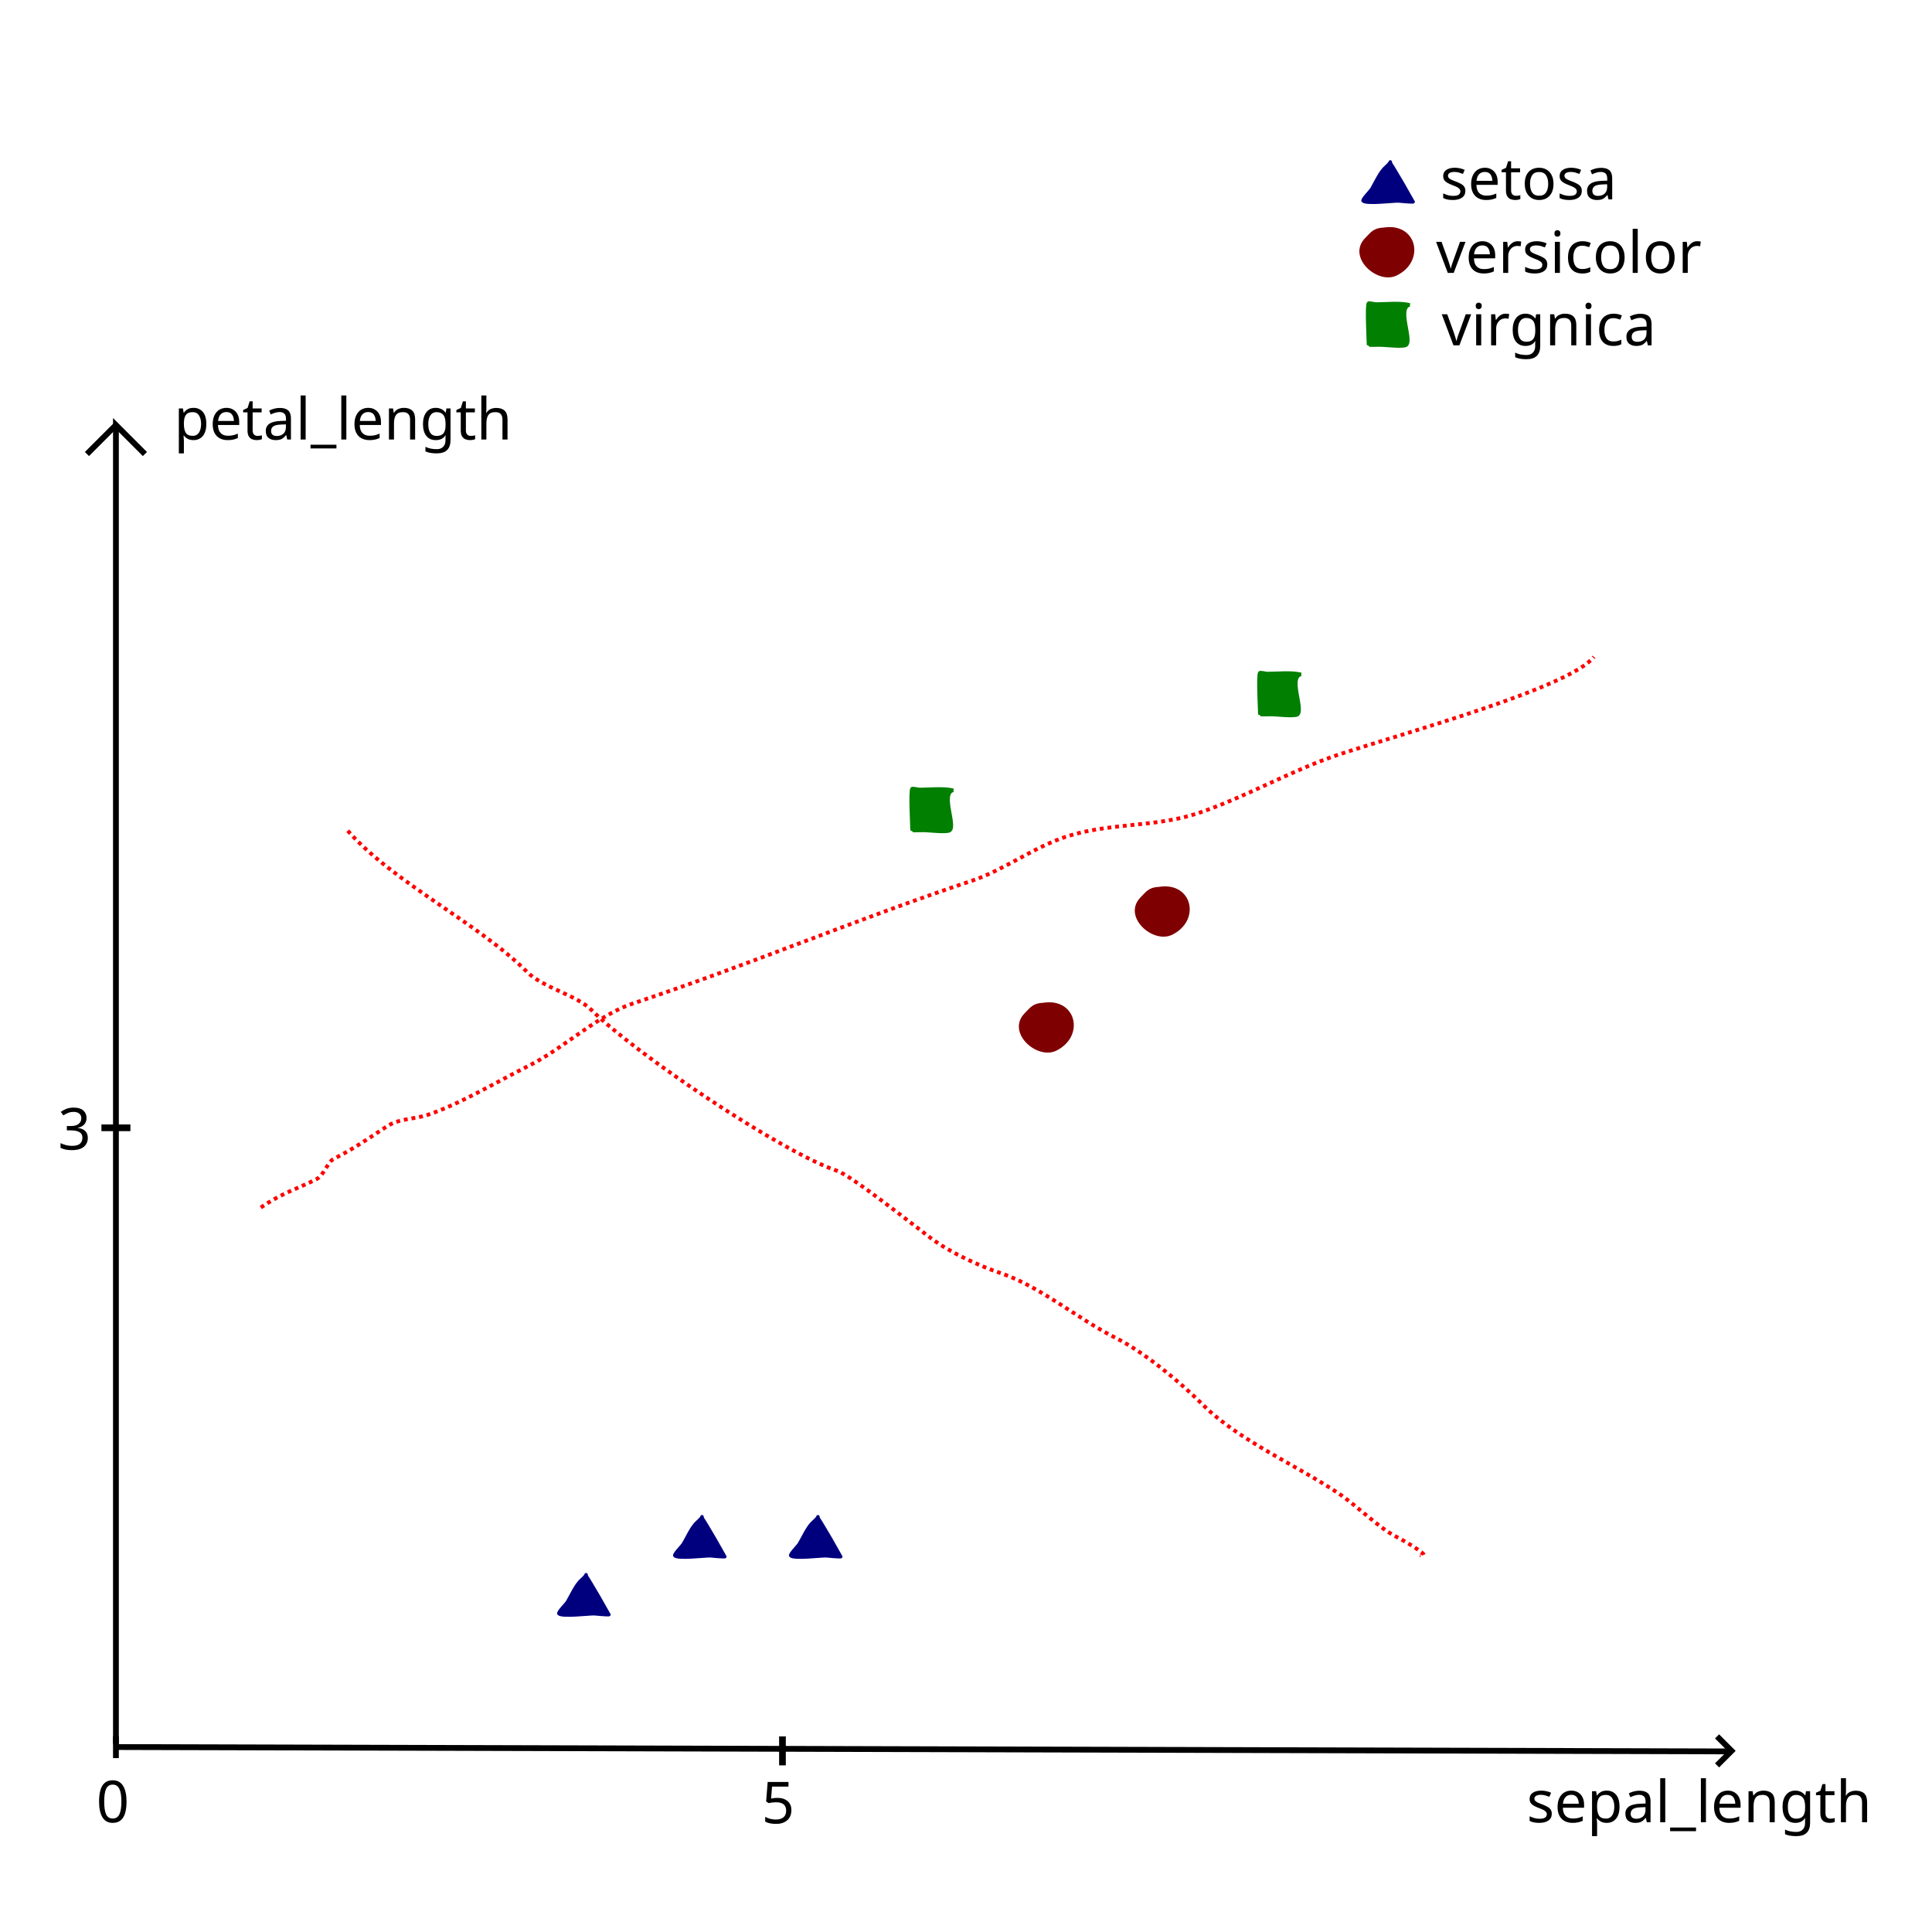
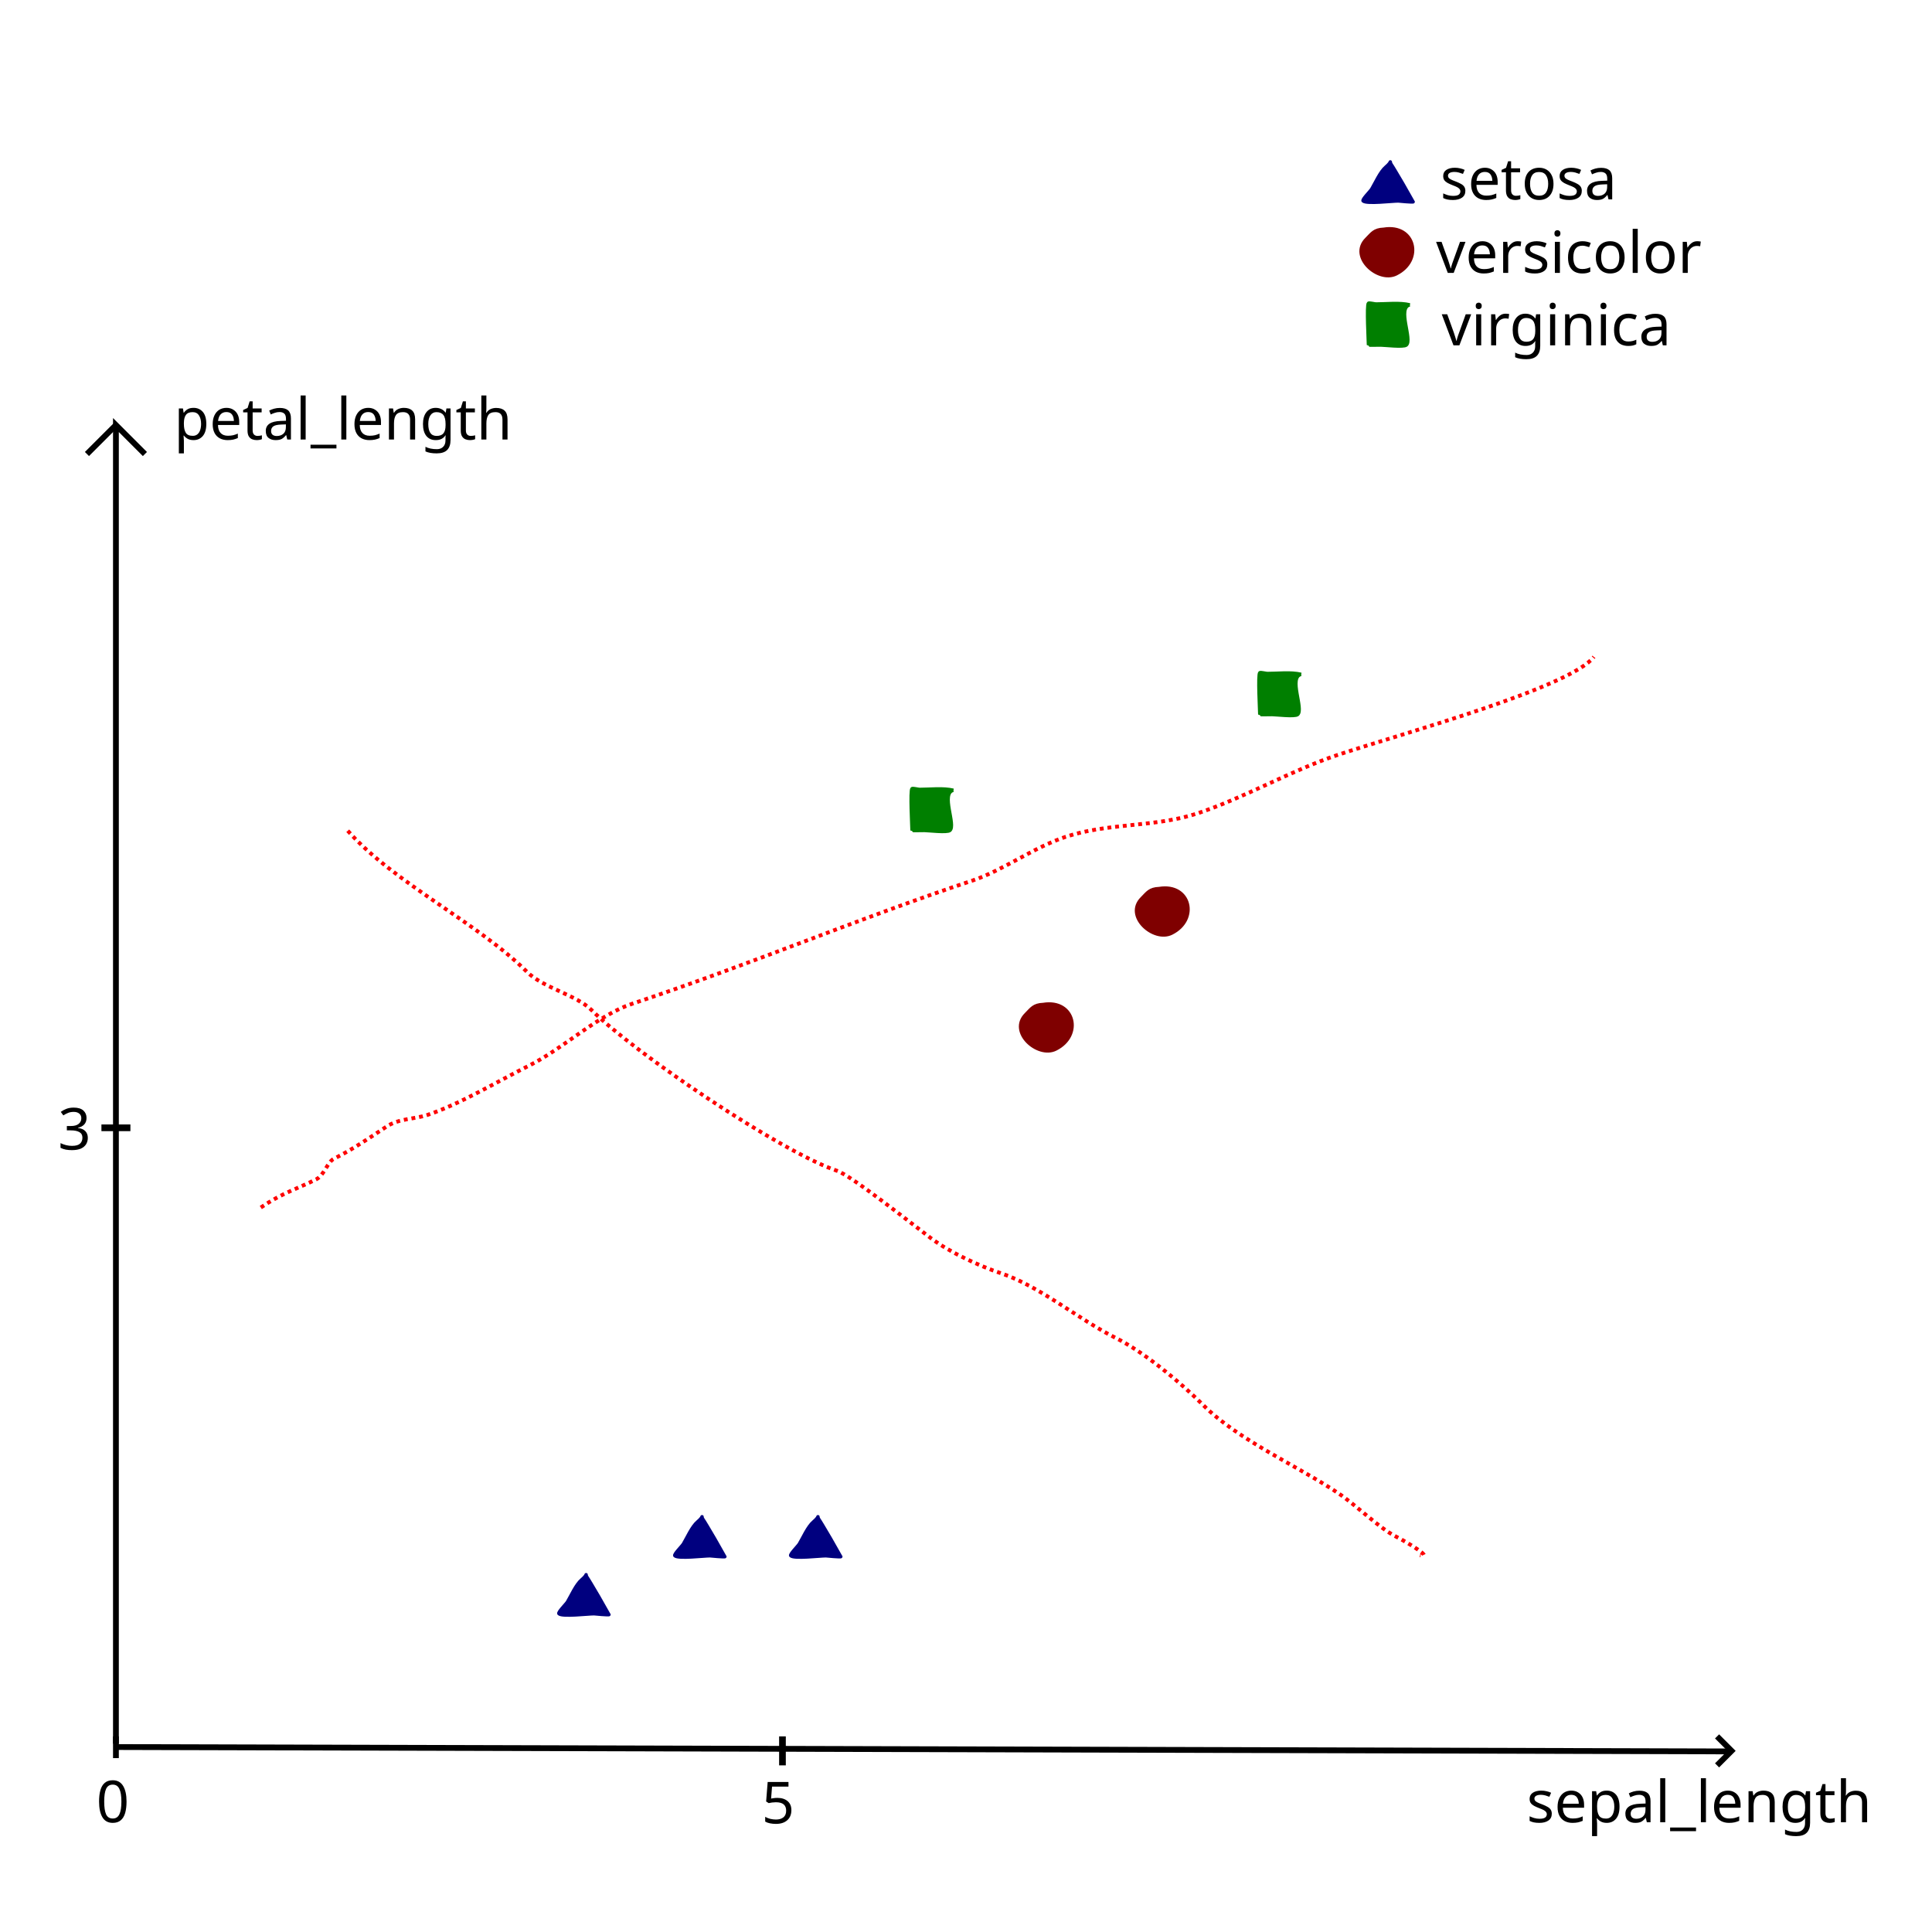
<svg xmlns="http://www.w3.org/2000/svg" width="1000pt" height="1000pt" viewBox="0 0 352.778 352.778" version="1.1" id="svg1310">
  <defs id="defs1304" />
  <g id="layer1" transform="translate(0,55.7778)">
    <path style="fill:none;stroke:#000000;stroke-width:0;stroke-linecap:butt;stroke-linejoin:miter;stroke-miterlimit:4;stroke-dasharray:none;stroke-opacity:1" d="m 175.349,134.338 c -0.332,-11.003 -16.692,-19.042 -27.209,-25.456 -64.527,-39.353 -117.526,44.668 -121.203,83.911 -1.49,15.897 4.706,30.654 12.368,45.256 5.225,9.958 13.21,22.394 24.735,29.228 19.775,11.725 50.026,7.498 72.969,5.657 78.23,-6.278 118.124,-19.417 127.386,-82.969 1.558,-10.688 10.34,-25.719 3.71,-35.827 -2.956,-4.507 -7.638,-10.537 -12.368,-14.142 -37.245,-28.393 -61.53,16.971 -75.442,16.971 -0.289,0 1.237,-1.477 1.237,-1.886 0,-3.497 5.076,-11.103 6.184,-14.142 4.335,-11.898 10.08,-25.74 17.315,-36.77 6.271,-9.561 12.146,-22.191 7.421,-32.999 -0.811,-1.854 -4.947,-7.869 -4.947,-8.485 0,-21.771 -11.746,-48.197 -27.209,-68.826 -3.484,-4.648 -13.347,-20.742 -22.262,-20.742 -5.435,0 -7.151,23.193 -7.421,25.456 -4.65,38.996 6.574,55.738 55.654,69.769 1.688,0.483 15.909,4.843 17.315,3.771 1.641,-1.251 3.034,-6.997 4.947,-9.428 16.399,-20.836 34.961,-38.334 68.022,-41.484 5.842,-0.557 14.406,-2.854 18.551,1.886 10.652,12.18 12.429,33.207 -6.184,41.484 -24.333,10.821 -56.331,5.596 -82.863,8.485 -5.96,0.649 -12.676,3.771 -18.551,3.771 -2.699,0 -19.788,1.662 -19.788,3.771 0,1.602 4.082,-0.943 6.184,-0.943" id="path1331" />
    <path style="fill:none;stroke:#000000;stroke-width:1.058;stroke-linecap:butt;stroke-linejoin:miter;stroke-miterlimit:4;stroke-dasharray:none;stroke-opacity:1" d="m 21.128,263.226 295.066,0.802" id="path1842" />
    <path style="fill:none;stroke:#000000;stroke-width:1.058;stroke-linecap:butt;stroke-linejoin:miter;stroke-miterlimit:4;stroke-dasharray:none;stroke-opacity:1" d="m 313.531,266.573 2.646,-2.646 -2.646,-2.646" id="path1846" />
    <path style="fill:none;stroke:#000000;stroke-width:1.058;stroke-linecap:butt;stroke-linejoin:miter;stroke-miterlimit:4;stroke-dasharray:none;stroke-opacity:1" d="m 21.167,261.281 v 3.969" id="path1848" />
    <text xml:space="preserve" style="font-style:normal;font-weight:normal;font-size:10.583px;line-height:1.25;font-family:sans-serif;letter-spacing:0px;word-spacing:0px;fill:#000000;fill-opacity:1;stroke:none;stroke-width:0.265" x="17.576" y="276.967" id="text1852">
      <tspan id="tspan1850" x="17.576" y="276.967" style="stroke-width:0.265">0</tspan>
    </text>
    <text xml:space="preserve" style="font-style:normal;font-weight:normal;font-size:10.583px;line-height:1.25;font-family:sans-serif;letter-spacing:0px;word-spacing:0px;fill:#000000;fill-opacity:1;stroke:none;stroke-width:0.265" x="278.757" y="276.967" id="text1856">
      <tspan x="278.757" y="276.967" style="stroke-width:0.265" id="tspan1862">sepal_length</tspan>
    </text>
    <path style="fill:none;stroke:#000000;stroke-width:1.222;stroke-linecap:butt;stroke-linejoin:miter;stroke-miterlimit:4;stroke-dasharray:none;stroke-opacity:1" d="m 142.875,261.281 v 5.292" id="path1848-5" />
    <text xml:space="preserve" style="font-style:normal;font-weight:normal;font-size:10.583px;line-height:1.25;font-family:sans-serif;letter-spacing:0px;word-spacing:0px;fill:#000000;fill-opacity:1;stroke:none;stroke-width:0.265" x="139.049" y="277.154" id="text1852-2">
      <tspan x="139.049" y="277.154" style="stroke-width:0.265" id="tspan1931">5</tspan>
    </text>
    <path style="fill:#7f0000;fill-opacity:1;stroke:#7f0000;stroke-width:0.68;stroke-linecap:butt;stroke-linejoin:miter;stroke-miterlimit:4;stroke-dasharray:none;stroke-opacity:1" d="m 252.677,-13.885 c -1.758,0.06 -2.14,0.798 -3.12,1.769 -3.223,3.191 2.114,7.929 5.352,6.326 4.974,-2.463 3.451,-9.031 -2.232,-8.095 z" id="path1957-0" />
    <path style="fill:#00007f;fill-opacity:1;stroke:#00007f;stroke-width:0.625px;stroke-linecap:butt;stroke-linejoin:miter;stroke-opacity:1" d="m 254,-25.792 c -0.401,-0.67 0.351,-0.582 -0.946,0.51 -1.038,0.874 -1.918,2.913 -2.59,4.035 -0.243,0.405 -1.813,1.945 -1.554,2.162 0.678,0.566 5.271,0 6.388,0 0.089,0 2.762,0.276 2.762,0.144 0,-0.013 -3.741,-6.476 -4.06,-6.85 z" id="path1967-0-6" />
    <path style="fill:#007f00;fill-opacity:1;stroke:#007f00;stroke-width:0.625px;stroke-linecap:butt;stroke-linejoin:miter;stroke-opacity:1" d="m 257.418,-0.114 c -2.337,0.529 0.522,6.376 -0.633,7.34 -0.504,0.42 -3.97,0 -4.661,0 -0.241,0 -2.244,0.036 -2.244,0 0,-0.567 -0.374,-7.325 0,-7.637 0.127,-0.106 1.147,0.144 1.381,0.144 1.904,0 4.316,-0.292 6.158,0.153 z" id="path1955-3-2" />
    <text xml:space="preserve" style="font-style:normal;font-weight:normal;font-size:10.583px;line-height:1.25;font-family:sans-serif;letter-spacing:0px;word-spacing:0px;fill:#000000;fill-opacity:1;stroke:none;stroke-width:0.265" x="262.977" y="-19.366" id="text2067">
      <tspan id="tspan2065" x="262.977" y="-19.366" style="stroke-width:0.265">setosa</tspan>
    </text>
    <text xml:space="preserve" style="font-style:normal;font-weight:normal;font-size:10.583px;line-height:1.25;font-family:sans-serif;letter-spacing:0px;word-spacing:0px;fill:#000000;fill-opacity:1;stroke:none;stroke-width:0.265" x="262.221" y="-5.948" id="text2071">
      <tspan id="tspan2069" x="262.221" y="-5.948" style="stroke-width:0.265">versicolor</tspan>
    </text>
    <text xml:space="preserve" style="font-style:normal;font-weight:normal;font-size:10.583px;line-height:1.25;font-family:sans-serif;letter-spacing:0px;word-spacing:0px;fill:#000000;fill-opacity:1;stroke:none;stroke-width:0.265" x="263.26" y="7.281" id="text2075">
-       <tspan id="tspan2073" x="263.26" y="7.281" style="stroke-width:0.265">virgnica</tspan>
+       <tspan id="tspan2073" x="263.26" y="7.281" style="stroke-width:0.265">virginica</tspan>
    </text>
    <path style="fill:none;stroke:#000000;stroke-width:1.058;stroke-linecap:butt;stroke-linejoin:miter;stroke-opacity:1;stroke-miterlimit:4;stroke-dasharray:none" d="M 21.167,262.604 V 21.833 l 5.292,5.292" id="path2334" />
    <path style="fill:none;stroke:#000000;stroke-width:1.058;stroke-linecap:butt;stroke-linejoin:miter;stroke-opacity:1;stroke-miterlimit:4;stroke-dasharray:none" d="M 21.167,21.833 15.875,27.125" id="path2336" />
    <text xml:space="preserve" style="font-style:normal;font-weight:normal;font-size:10.583px;line-height:1.25;font-family:sans-serif;letter-spacing:0px;word-spacing:0px;fill:#000000;fill-opacity:1;stroke:none;stroke-width:0.265" x="31.75" y="24.479" id="text2340">
      <tspan id="tspan2338" x="31.75" y="24.479" style="stroke-width:0.265">petal_length</tspan>
    </text>
    <path style="fill:none;stroke:#000000;stroke-width:1.222;stroke-linecap:butt;stroke-linejoin:miter;stroke-miterlimit:4;stroke-dasharray:none;stroke-opacity:1" d="M 18.521,150.156 H 23.812" id="path2342" />
    <text xml:space="preserve" style="font-style:normal;font-weight:normal;font-size:10.583px;line-height:1.25;font-family:sans-serif;letter-spacing:0px;word-spacing:0px;fill:#000000;fill-opacity:1;stroke:none;stroke-width:0.265" x="10.583" y="154.125" id="text2348">
      <tspan id="tspan2346" x="10.583" y="154.125" style="stroke-width:0.265">3</tspan>
    </text>
    <path style="fill:#00007f;fill-opacity:1;stroke:#00007f;stroke-width:0.625px;stroke-linecap:butt;stroke-linejoin:miter;stroke-opacity:1" d="m 149.49,221.594 c -0.401,-0.67 0.351,-0.582 -0.946,0.51 -1.038,0.874 -1.918,2.913 -2.59,4.035 -0.243,0.405 -1.813,1.945 -1.554,2.162 0.678,0.566 5.271,0 6.388,0 0.089,0 2.762,0.276 2.762,0.144 0,-0.013 -3.741,-6.476 -4.06,-6.85 z" id="path1967-0-6-5" />
    <path style="fill:#00007f;fill-opacity:1;stroke:#00007f;stroke-width:0.625px;stroke-linecap:butt;stroke-linejoin:miter;stroke-opacity:1" d="m 128.323,221.594 c -0.401,-0.67 0.351,-0.582 -0.946,0.51 -1.038,0.874 -1.918,2.913 -2.59,4.035 -0.243,0.405 -1.813,1.945 -1.554,2.162 0.678,0.566 5.271,0 6.388,0 0.089,0 2.762,0.276 2.762,0.144 0,-0.013 -3.741,-6.476 -4.06,-6.85 z" id="path1967-0-6-9" />
    <path style="fill:#00007f;fill-opacity:1;stroke:#00007f;stroke-width:0.625px;stroke-linecap:butt;stroke-linejoin:miter;stroke-opacity:1" d="m 107.156,232.177 c -0.401,-0.67 0.351,-0.582 -0.946,0.51 -1.038,0.874 -1.918,2.913 -2.59,4.035 -0.243,0.405 -1.813,1.945 -1.554,2.162 0.678,0.566 5.271,0 6.388,0 0.089,0 2.762,0.276 2.762,0.144 0,-0.013 -3.741,-6.476 -4.06,-6.85 z" id="path1967-0-6-2" />
    <path style="fill:#7f0000;fill-opacity:1;stroke:#7f0000;stroke-width:0.68;stroke-linecap:butt;stroke-linejoin:miter;stroke-miterlimit:4;stroke-dasharray:none;stroke-opacity:1" d="m 211.667,106.5 c -1.758,0.06 -2.14,0.798 -3.12,1.769 -3.223,3.191 2.114,7.929 5.352,6.326 4.974,-2.463 3.451,-9.031 -2.232,-8.095 z" id="path1957-0-2" />
    <path style="fill:#7f0000;fill-opacity:1;stroke:#7f0000;stroke-width:0.68;stroke-linecap:butt;stroke-linejoin:miter;stroke-miterlimit:4;stroke-dasharray:none;stroke-opacity:1" d="m 190.5,127.667 c -1.758,0.06 -2.14,0.798 -3.12,1.769 -3.223,3.191 2.114,7.929 5.352,6.326 4.974,-2.463 3.451,-9.031 -2.232,-8.095 z" id="path1957-0-8" />
    <path style="fill:#007f00;fill-opacity:1;stroke:#007f00;stroke-width:0.625px;stroke-linecap:butt;stroke-linejoin:miter;stroke-opacity:1" d="m 237.574,67.355 c -2.337,0.529 0.522,6.376 -0.633,7.34 -0.504,0.42 -3.97,0 -4.661,0 -0.241,0 -2.244,0.036 -2.244,0 0,-0.567 -0.374,-7.325 0,-7.637 0.127,-0.106 1.147,0.144 1.381,0.144 1.904,0 4.316,-0.292 6.158,0.153 z" id="path1955-3-2-9" />
    <path style="fill:#007f00;fill-opacity:1;stroke:#007f00;stroke-width:0.625px;stroke-linecap:butt;stroke-linejoin:miter;stroke-opacity:1" d="m 174.074,88.521 c -2.337,0.529 0.522,6.376 -0.633,7.34 -0.504,0.42 -3.97,0 -4.661,0 -0.241,0 -2.244,0.036 -2.244,0 0,-0.567 -0.374,-7.325 0,-7.637 0.127,-0.106 1.147,0.144 1.381,0.144 1.904,0 4.316,-0.292 6.158,0.153 z" id="path1955-3-2-9-7" />
    <path style="fill:none;stroke:#ff0000;stroke-width:0.706;stroke-linecap:butt;stroke-linejoin:miter;stroke-opacity:1;stroke-miterlimit:4;stroke-dasharray:0.706, 0.706;stroke-dashoffset:0" d="m 63.5,95.917 c 8.314,9.436 23.883,16.92 32.717,25.755 2.915,2.915 9.047,4.236 11.76,6.949 7.951,7.951 34.784,26.027 44.901,29.4 2.534,0.845 14.055,10.006 17.105,12.294 3.46,2.595 8.954,5.123 12.829,6.414 7.013,2.338 14.124,8.399 20.847,11.76 5.332,2.666 11.913,8.171 16.036,12.294 6.335,6.335 17.13,11.064 24.589,16.036 3.404,2.269 7.553,6.449 10.691,8.018 1.909,0.954 6.874,3.978 4.317,3.371" id="path2485" />
    <path style="fill:none;stroke:#ff0000;stroke-width:0.706;stroke-linecap:butt;stroke-linejoin:miter;stroke-opacity:1;stroke-miterlimit:4;stroke-dasharray:0.706,0.706;stroke-dashoffset:0" d="m 47.625,164.708 c 4.02,-2.718 6.493,-3.332 10.105,-5.139 1.455,-0.727 2.067,-3.172 3.207,-3.742 3.373,-1.686 6.432,-3.753 9.622,-5.88 2.281,-1.521 5.113,-1.348 7.484,-2.138 6.032,-2.011 12.813,-6.139 18.709,-9.087 6.084,-3.042 12.36,-9.109 18.709,-11.225 21.841,-7.28 41.033,-15.46 62.007,-22.451 5.752,-1.917 11.142,-6.03 17.105,-8.018 7.775,-2.592 16.397,-1.724 24.054,-4.276 8.604,-2.868 17.207,-7.874 25.658,-10.691 11.644,-3.881 42.365,-12.231 46.757,-17.895" id="path2487" />
  </g>
</svg>
